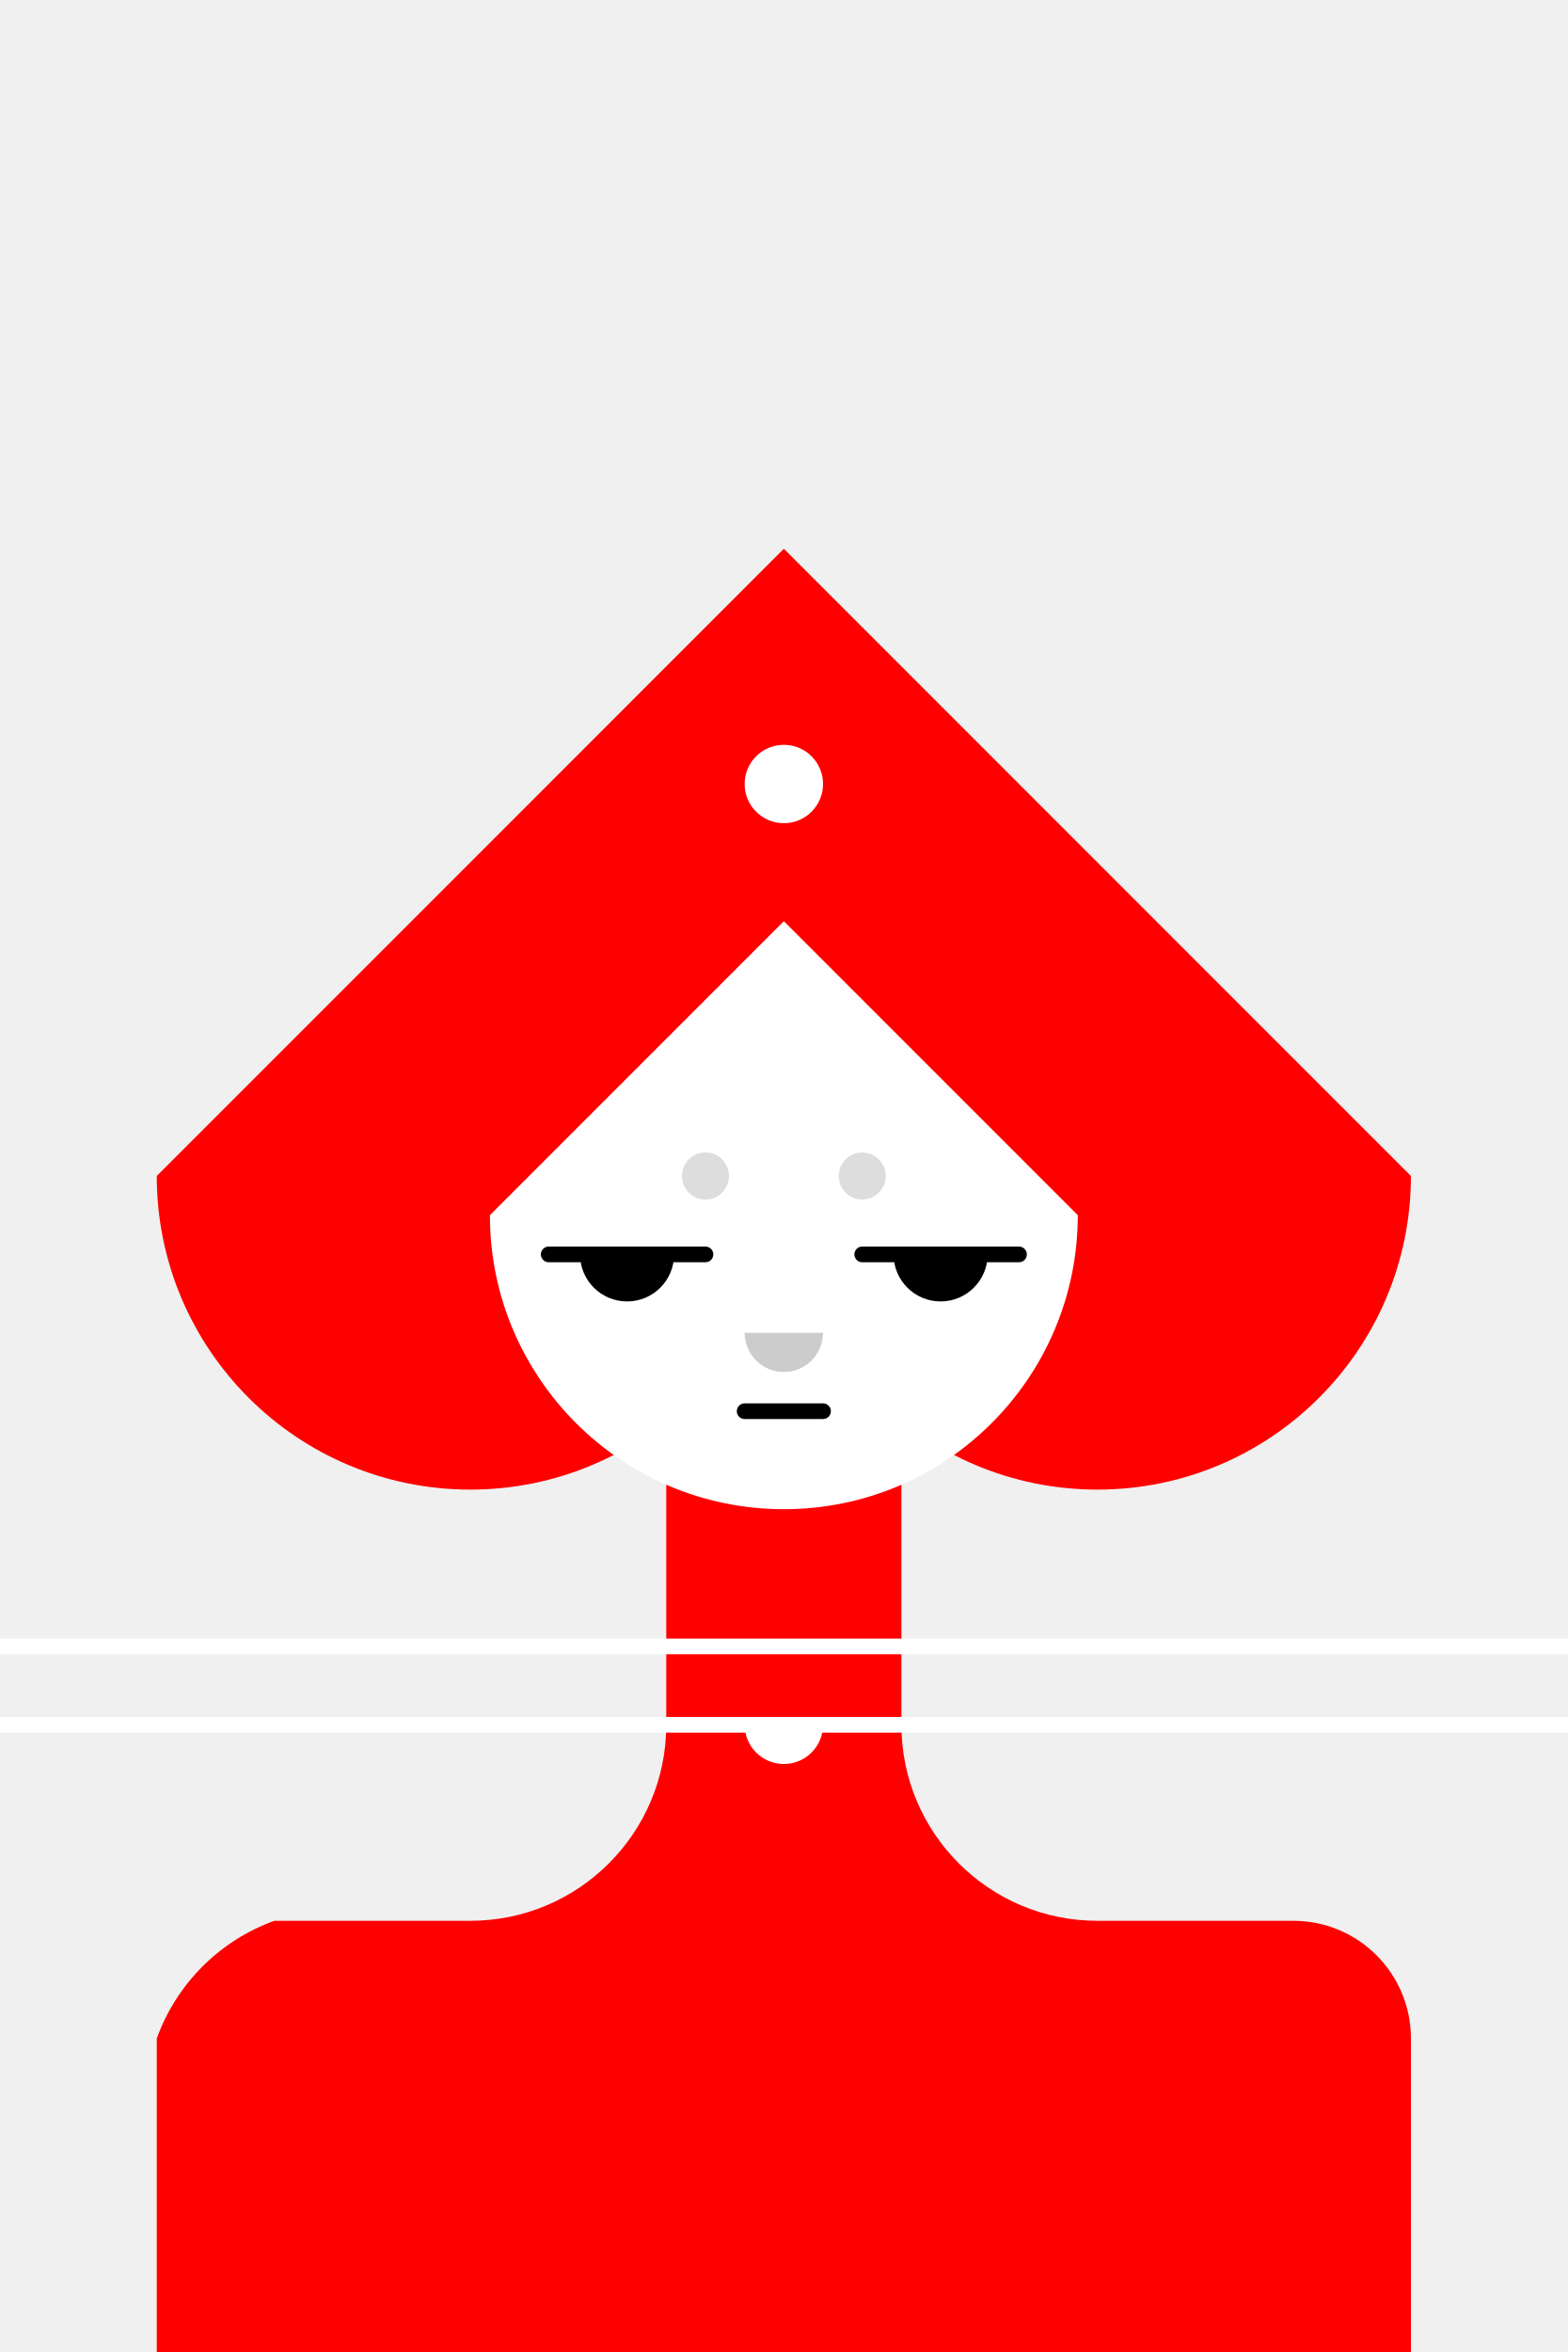
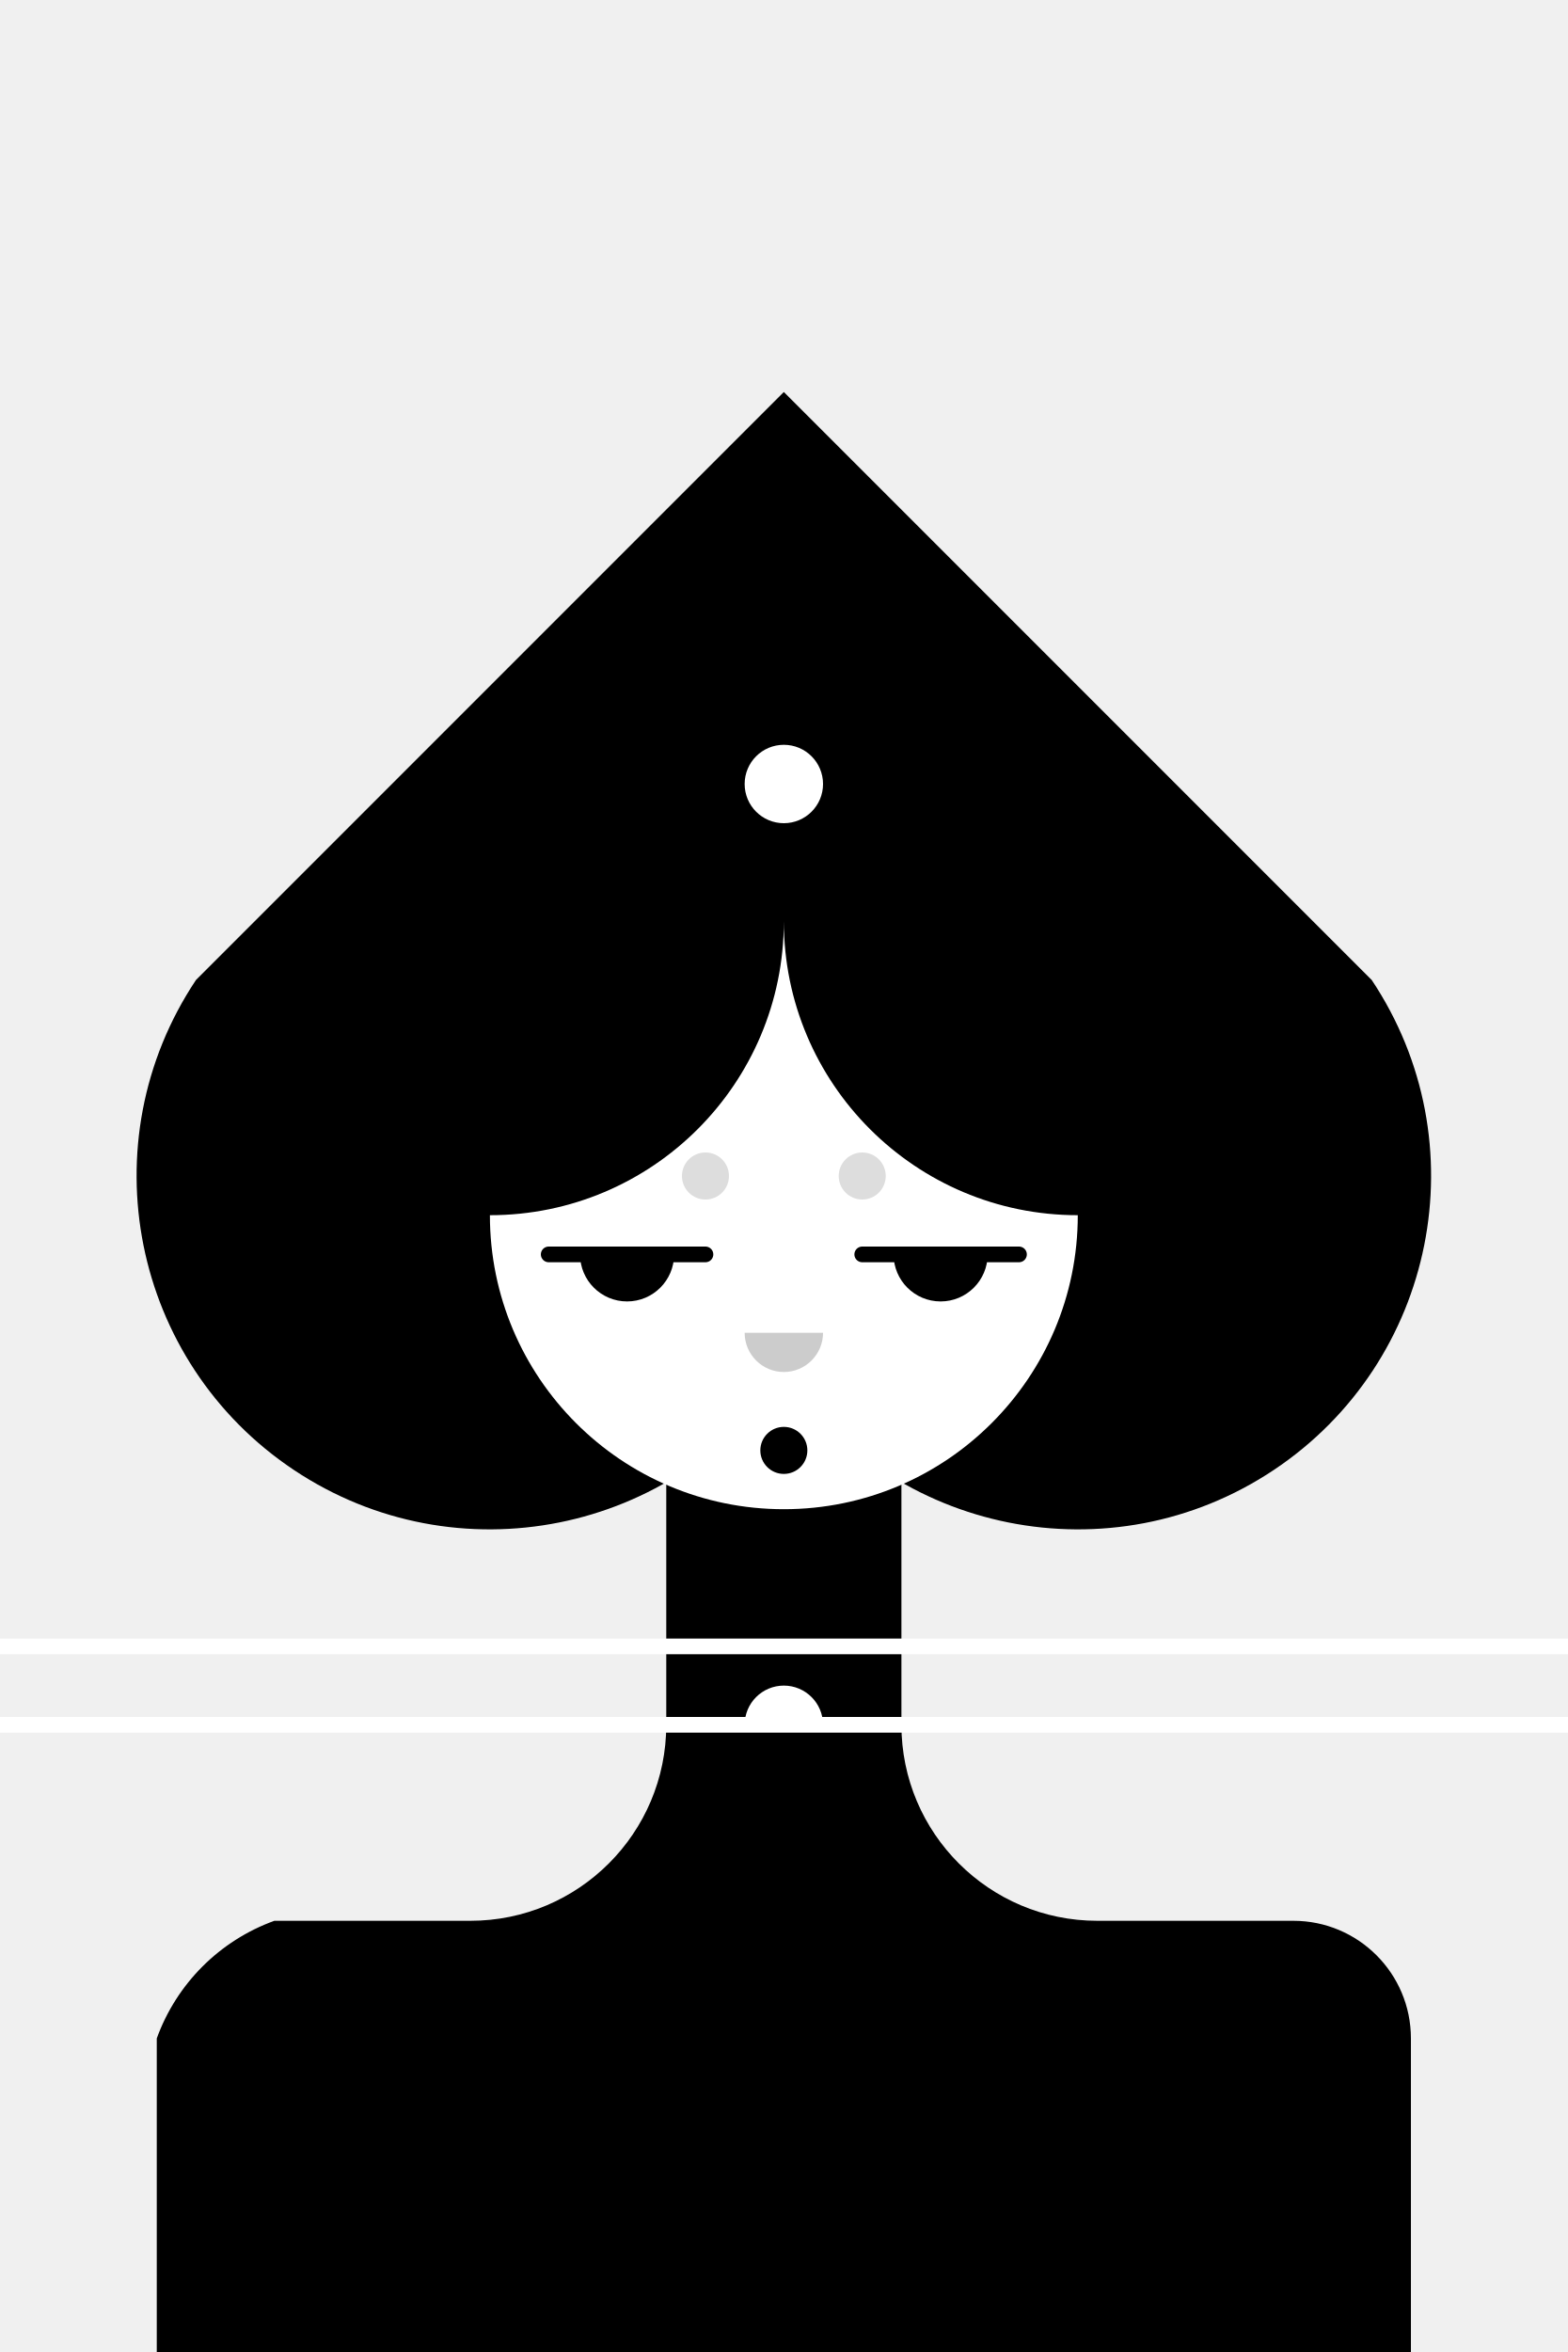
<svg xmlns="http://www.w3.org/2000/svg" version="1.1" baseProfile="full" width="200" height="300">
-   <path d="M100,70 l-80,80 a15,15 0 1,0 80,0 a15,15 0 1,0 80,0" fill="red" />
-   <path d="M20,310 l0,-50 a25,25 0 0,1 15,-15 l25,0 a25,25 0 0,0 25,-25 l0,-50 l30,0 l0,50 a25,25 0 0,0 25,25 l25,0 a15,15 0 0,1 15,15 l0,50" fill="red" />
+   <path d="M100,50 l-75,75 a15,15 0 1,0 75,50 a15,15 0 1,0 75,-50" fill="black" />
+   <path d="M20,310 l0,-50 a25,25 0 0,1 15,-15 l25,0 a25,25 0 0,0 25,-25 l0,-50 l30,0 l0,50 a25,25 0 0,0 25,25 l25,0 a15,15 0 0,1 15,15 l0,50" fill="black" />
  <line x1="0" y1="210" x2="300" y2="210" stroke-width="2px" stroke="white" stroke-linecap="round" />
  <line x1="0" y1="220" x2="300" y2="220" stroke-width="2px" stroke="white" stroke-linecap="round" />
-   <path d="M95,220 a5,5 0 1,0 10,0" stroke-width="0px" stroke="#ccc" stroke-linecap="round" fill="white" />
-   <path d="M62.5,155 a15,15 0 1,0 75,0 l-37.5,-37.5" fill="white" />
+   <path d="M95,220 a5,5 0 0,1 10,0" stroke-width="0px" stroke="#ccc" stroke-linecap="round" fill="white" />
+   <path d="M62.5,155 a15,15 0 1,0 75,0 a37.5,37.5 0 0,1 -37.5,-37.5 a37.5,37.5 0 0,1 -37.5,37.5" fill="white" />
  <line x1="70" y1="160" x2="90" y2="160" stroke-width="2px" stroke="black" stroke-linecap="round" />
  <line x1="110" y1="160" x2="130" y2="160" stroke-width="2px" stroke="black" stroke-linecap="round" />
  <path d="M75,160 a5,5 0 1,0 10,0" stroke-width="2px" stroke="black" stroke-linecap="butt" fill="black" />
  <path d="M115,160 a5,5 0 1,0 10,0" stroke-width="2px" stroke="black" stroke-linecap="butt" fill="black" />
  <circle cx="90" cy="150" r="3" fill="#ddd" />
  <circle cx="110" cy="150" r="3" fill="#ddd" />
  <path d="M95,170 a5,5 0 1,0 10,0" stroke-width="0px" stroke="#ccc" stroke-linecap="round" fill="#ccc" />
-   <line x1="95" y1="180" x2="105" y2="180" stroke-width="2px" stroke="black" stroke-linecap="round" />
+   <circle cx="100" cy="185" r="3" fill="black" stroke-width="0px" />
  <circle cx="100" cy="100" r="5" fill="white" />
</svg>
